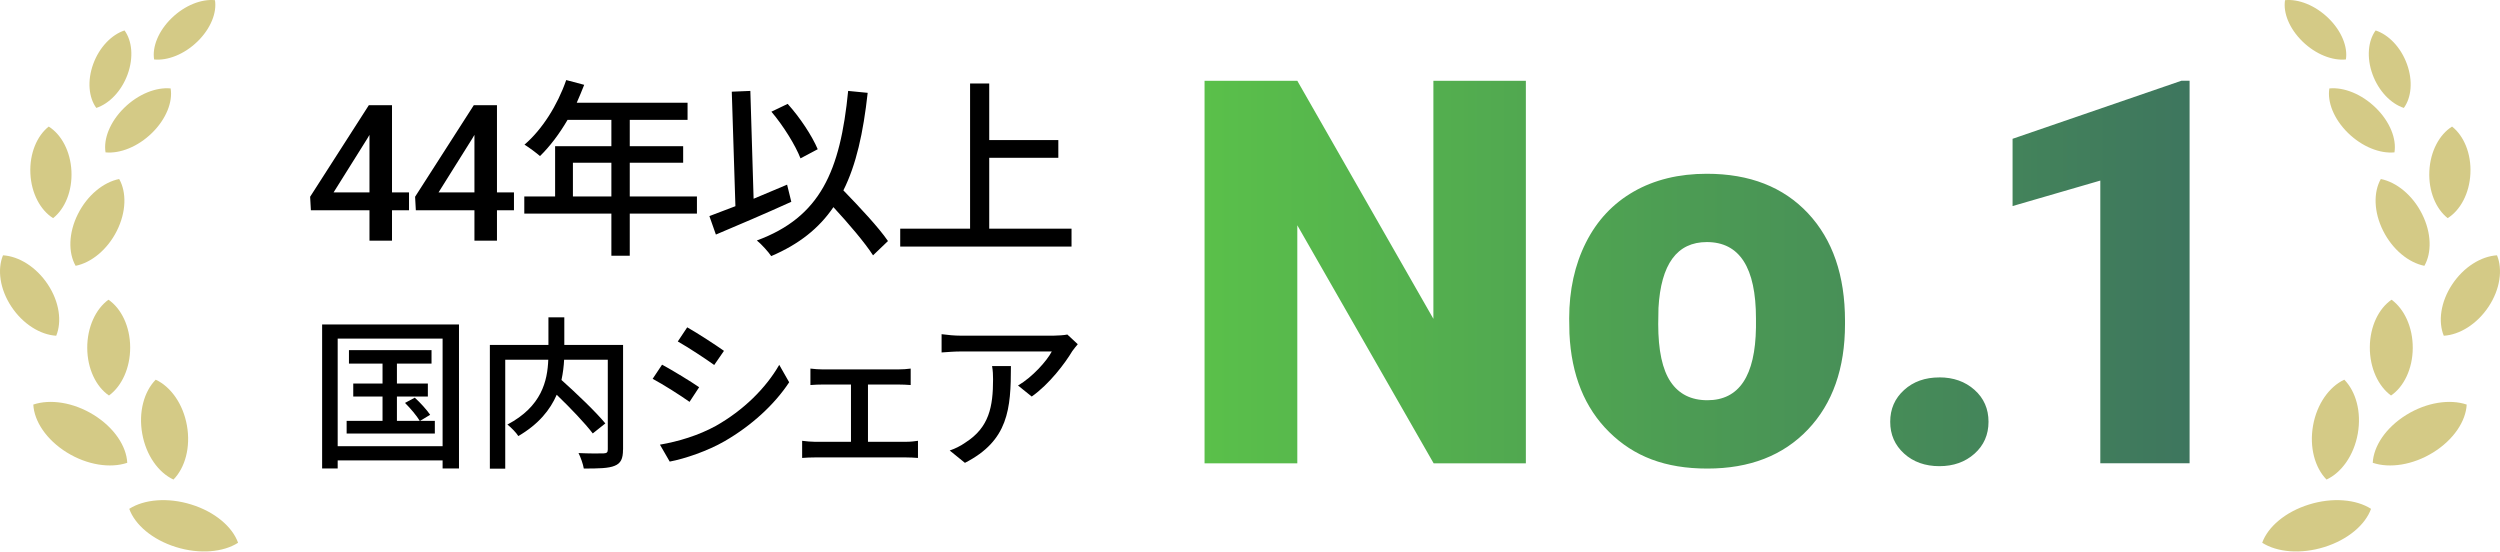
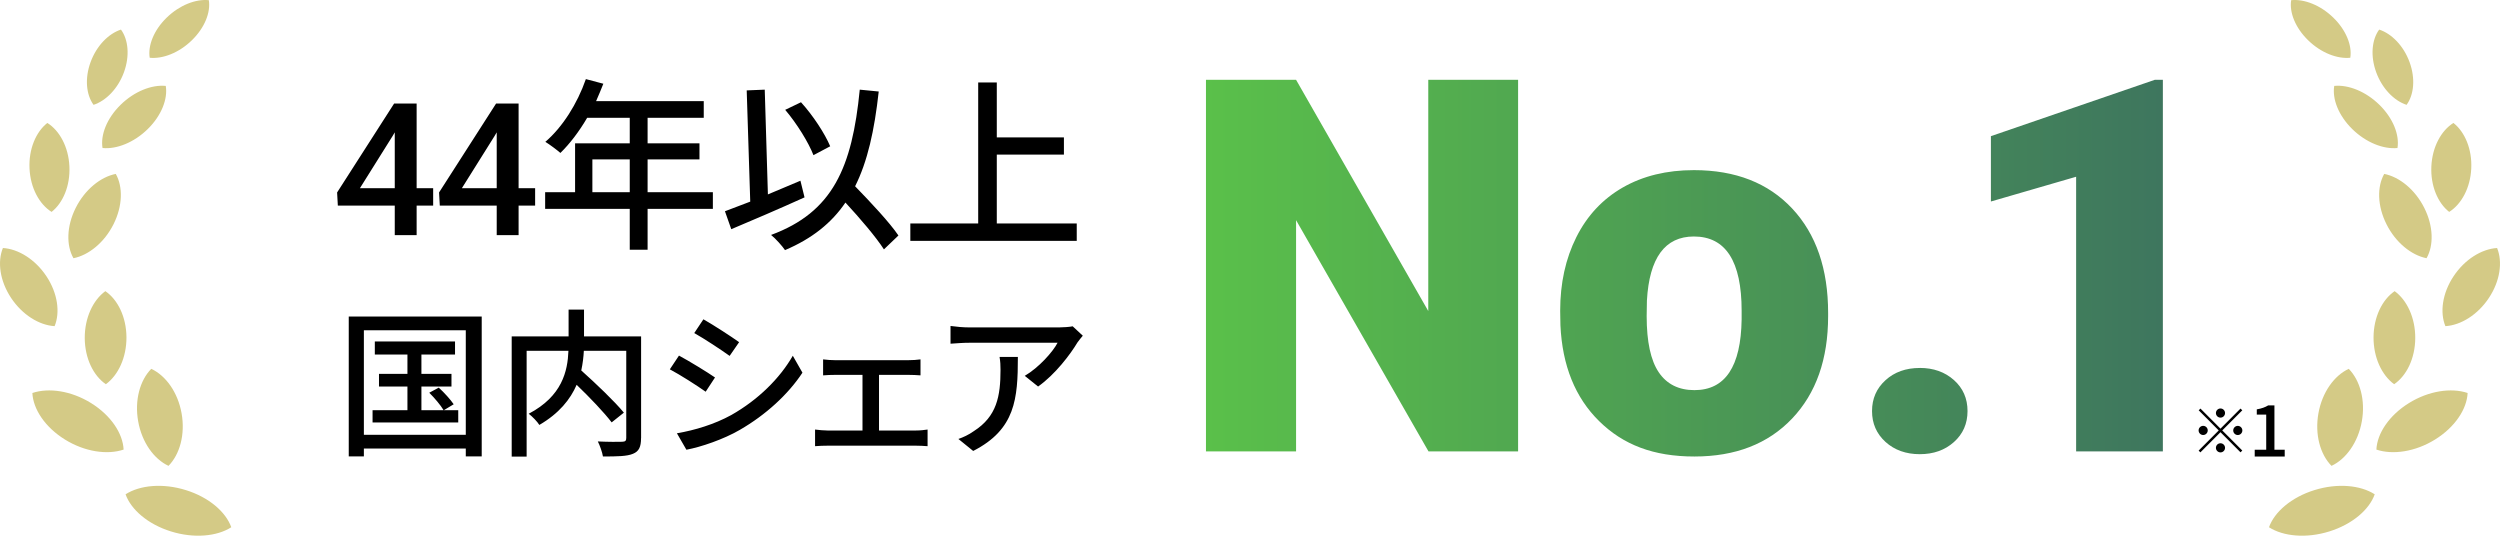
- <svg xmlns="http://www.w3.org/2000/svg" width="272" height="60" viewBox="0 0 272 60" fill="none">
-   <path d="M49.938 35.301V50.966H48.155V50.088H36.74V50.966H35.047V35.301H49.935H49.938ZM48.155 48.548V36.84H36.74V48.548H48.155ZM47.31 45.79V47.168H37.714V45.79H41.62V43.142H38.434V41.727H41.62V39.561H37.966V38.094H46.95V39.561H43.185V41.727H46.551V43.142H43.185V45.79H45.668C45.343 45.236 44.66 44.43 44.065 43.838L45.128 43.266C45.741 43.82 46.461 44.626 46.801 45.129L45.703 45.79H47.306H47.31Z" fill="black" />
-   <path d="M67.783 48.921C67.783 49.906 67.548 50.406 66.883 50.674C66.218 50.96 65.099 50.977 63.517 50.977C63.444 50.512 63.174 49.741 62.942 49.293C64.112 49.348 65.335 49.348 65.677 49.328C66.02 49.31 66.128 49.221 66.128 48.897V39.141H61.376C61.342 39.84 61.252 40.574 61.089 41.342C62.744 42.826 64.815 44.796 65.861 46.067L64.493 47.158C63.666 46.067 62.062 44.383 60.569 42.95C59.866 44.579 58.606 46.156 56.393 47.444C56.178 47.086 55.6 46.494 55.205 46.191C58.949 44.221 59.562 41.428 59.652 39.138H54.97V50.991H53.297V37.53H59.669V34.523H61.397V37.53H67.79V48.914L67.783 48.921Z" fill="black" />
-   <path d="M76.067 42.129L75.022 43.723C74.066 43.041 72.158 41.826 71.008 41.216L72.033 39.677C73.169 40.286 75.219 41.54 76.067 42.129ZM77.886 46.337C80.892 44.636 83.323 42.235 84.781 39.694L85.861 41.592C84.258 44.026 81.757 46.316 78.841 48C77.023 49.057 74.502 49.915 72.864 50.221L71.801 48.379C73.799 48.038 75.995 47.377 77.886 46.337ZM78.769 38.172L77.706 39.711C76.788 39.05 74.862 37.779 73.744 37.153L74.769 35.613C75.884 36.24 77.92 37.566 78.765 38.172H78.769Z" fill="black" />
-   <path d="M98.598 48.067C99.065 48.067 99.516 48.012 99.876 47.96V49.823C99.498 49.789 98.903 49.768 98.598 49.768H88.641C88.226 49.768 87.741 49.785 87.273 49.823V47.96C87.724 48.015 88.229 48.067 88.641 48.067H92.586V41.837H89.507C89.164 41.837 88.551 41.854 88.174 41.892V40.102C88.569 40.157 89.164 40.191 89.486 40.191H97.749C98.2 40.191 98.684 40.157 99.083 40.102V41.892C98.667 41.858 98.165 41.837 97.749 41.837H94.435V48.067H98.594H98.598Z" fill="black" />
-   <path d="M117.261 37.451C117.098 37.647 116.81 37.988 116.665 38.202C115.889 39.507 114.182 41.783 112.253 43.143L110.76 41.945C112.326 41.032 113.912 39.259 114.435 38.24H104.551C103.848 38.24 103.218 38.295 102.445 38.346V36.359C103.11 36.449 103.848 36.521 104.551 36.521H114.615C115.03 36.521 115.841 36.466 116.128 36.397L117.264 37.455L117.261 37.451ZM109.988 39.831C109.988 44.504 109.718 47.94 104.984 50.358L103.328 49.015C103.851 48.836 104.482 48.55 105.057 48.137C107.63 46.491 108.045 44.235 108.045 41.263C108.045 40.781 108.028 40.351 107.938 39.831H109.991H109.988Z" fill="black" />
-   <path d="M166.014 50.409H155.98L141.147 24.509V50.409H131.055V8.789H141.147L155.953 34.688V8.789H166.014V50.409ZM170.727 34.657C170.727 31.572 171.33 28.82 172.539 26.41C173.747 23.999 175.479 22.147 177.74 20.848C180.002 19.553 182.655 18.906 185.703 18.906C190.361 18.906 194.029 20.342 196.713 23.207C199.397 26.076 200.737 29.977 200.737 34.912V35.257C200.737 40.078 199.39 43.904 196.699 46.734C194.004 49.565 190.361 50.98 185.762 50.98C181.162 50.98 177.779 49.661 175.094 47.02C172.41 44.382 170.963 40.804 170.755 36.286L170.727 34.657ZM180.414 35.257C180.414 38.115 180.864 40.212 181.765 41.545C182.665 42.877 183.999 43.545 185.762 43.545C189.211 43.545 190.974 40.908 191.05 35.629V34.657C191.05 29.113 189.266 26.337 185.703 26.337C182.464 26.337 180.709 28.731 180.442 33.511L180.414 35.253V35.257ZM211.002 41.059C212.537 41.059 213.811 41.514 214.826 42.416C215.841 43.322 216.35 44.479 216.35 45.887C216.35 47.296 215.841 48.456 214.826 49.362C213.811 50.267 212.537 50.719 211.002 50.719C209.468 50.719 208.169 50.261 207.165 49.348C206.157 48.432 205.655 47.282 205.655 45.891C205.655 44.499 206.157 43.346 207.165 42.433C208.169 41.517 209.451 41.063 211.002 41.063V41.059ZM238.231 50.405H228.513V19.646L218.968 22.419V15.101L237.338 8.785H238.228V50.405H238.231Z" fill="url(#paint0_linear_2620_21680)" />
-   <path d="M44.501 20.932V22.875H33.824L33.742 21.407L40.128 11.448H42.091L39.965 15.072L36.294 20.932H44.501ZM42.65 11.448V26.185H40.199V11.448H42.65Z" fill="black" />
-   <path d="M55.92 20.932V22.875H45.243L45.162 21.407L51.548 11.448H53.51L51.385 15.072L47.714 20.932H55.92ZM54.07 11.448V26.185H51.619V11.448H54.07Z" fill="black" />
-   <path d="M62.333 21.376V17.707H66.518V21.376H62.333ZM75.827 21.376H68.518V17.707H74.328V15.904H68.518V13.043H74.807V11.178H62.749C63.02 10.556 63.311 9.872 63.561 9.229L61.604 8.711C60.646 11.468 58.98 14.1 57.064 15.738C57.543 16.028 58.376 16.65 58.751 16.981C59.813 15.945 60.854 14.577 61.749 13.043H66.518V15.904H60.396V21.376H57.043V23.241H66.518V27.822H68.518V23.241H75.827V21.376Z" fill="black" />
-   <path d="M88.968 16.235C88.364 14.805 87.052 12.794 85.698 11.302L83.928 12.152C85.219 13.665 86.552 15.821 87.094 17.23L88.968 16.235ZM85.636 20.091C84.428 20.609 83.2 21.127 81.992 21.625L81.638 9.892L79.618 9.975L80.013 22.433C78.951 22.848 77.972 23.221 77.181 23.511L77.889 25.521C80.201 24.547 83.262 23.241 86.094 21.956L85.636 20.091ZM96.611 26.226C95.611 24.755 93.529 22.537 91.759 20.712C93.154 17.935 93.924 14.453 94.403 10.1L92.279 9.892C91.425 18.619 89.26 23.614 82.346 26.164C82.846 26.558 83.637 27.449 83.908 27.864C86.927 26.578 89.114 24.837 90.676 22.537C92.342 24.34 94.091 26.392 94.987 27.781L96.611 26.226Z" fill="black" />
-   <path d="M107.628 24.879V17.168H115.146V15.24H107.628V9.084H105.545V24.879H97.944V26.827H116.582V24.879H107.628Z" fill="black" />
-   <path d="M20.825 54.895C18.248 54.088 15.673 54.332 14.062 55.361C14.673 57.08 16.565 58.716 19.142 59.519C21.717 60.324 24.294 60.082 25.903 59.052C25.293 57.334 23.4 55.696 20.825 54.895Z" fill="#D4CA86" />
-   <path d="M18.873 52.176C20.136 50.891 20.759 48.663 20.339 46.298C19.919 43.934 18.568 42.065 16.941 41.309C15.679 42.592 15.053 44.821 15.475 47.186C15.894 49.549 17.247 51.421 18.873 52.176Z" fill="#D4CA86" />
-   <path d="M10.203 45.146C7.98 43.766 5.456 43.399 3.625 44.016C3.712 45.821 5.043 47.844 7.267 49.224C9.49 50.604 12.014 50.97 13.845 50.353C13.758 48.546 12.427 46.527 10.203 45.146Z" fill="#D4CA86" />
-   <path d="M11.799 32.609C10.418 33.612 9.48 35.599 9.492 37.867C9.504 40.136 10.463 42.084 11.856 43.032C13.238 42.027 14.175 40.042 14.163 37.773C14.15 35.506 13.191 33.558 11.799 32.609Z" fill="#D4CA86" />
-   <path d="M8.227 28.921C9.928 28.581 11.682 27.172 12.713 25.116C13.746 23.06 13.779 20.905 12.966 19.477C11.264 19.818 9.51 21.226 8.479 23.285C7.447 25.338 7.412 27.494 8.227 28.921Z" fill="#D4CA86" />
-   <path d="M5.778 23.734C7.06 22.725 7.877 20.793 7.773 18.624C7.671 16.455 6.674 14.628 5.302 13.77C4.02 14.778 3.201 16.708 3.306 18.878C3.407 21.046 4.405 22.875 5.778 23.734Z" fill="#D4CA86" />
-   <path d="M18.565 9.621C16.998 9.467 15.044 10.229 13.502 11.744C11.96 13.259 11.242 15.122 11.483 16.578C13.052 16.732 15.005 15.97 16.547 14.455C18.089 12.941 18.807 11.079 18.565 9.621Z" fill="#D4CA86" />
-   <path d="M13.884 8.09C14.551 6.254 14.371 4.436 13.548 3.312C12.149 3.769 10.811 5.13 10.142 6.966C9.474 8.8 9.655 10.619 10.479 11.743C11.877 11.284 13.215 9.925 13.884 8.09Z" fill="#D4CA86" />
-   <path d="M21.487 4.513C22.93 3.108 23.608 1.378 23.388 0.019C21.93 -0.128 20.109 0.572 18.666 1.978C17.225 3.381 16.549 5.113 16.767 6.469C18.225 6.618 20.047 5.918 21.487 4.513Z" fill="#D4CA86" />
-   <path d="M5.205 30.948C3.944 29.042 2.049 27.882 0.327 27.777C-0.309 29.314 -0.022 31.455 1.237 33.359C2.497 35.265 4.394 36.426 6.116 36.529C6.75 34.992 6.465 32.851 5.205 30.948Z" fill="#D4CA86" />
-   <path d="M251.207 54.895C253.783 54.088 256.359 54.332 257.969 55.361C257.358 57.08 255.466 58.716 252.889 59.519C250.314 60.324 247.738 60.082 246.128 59.052C246.739 57.334 248.631 55.696 251.207 54.895Z" fill="#D4CA86" />
-   <path d="M253.127 52.176C251.864 50.891 251.241 48.663 251.661 46.298C252.081 43.934 253.432 42.065 255.059 41.309C256.321 42.592 256.947 44.821 256.526 47.186C256.106 49.549 254.753 51.421 253.127 52.176Z" fill="#D4CA86" />
-   <path d="M261.797 45.146C264.02 43.766 266.544 43.399 268.375 44.016C268.288 45.821 266.957 47.844 264.733 49.224C262.51 50.604 259.986 50.97 258.155 50.353C258.242 48.546 259.573 46.527 261.797 45.146Z" fill="#D4CA86" />
-   <path d="M260.201 32.609C261.582 33.612 262.52 35.599 262.508 37.867C262.496 40.136 261.537 42.084 260.144 43.032C258.762 42.027 257.824 40.042 257.837 37.773C257.85 35.506 258.809 33.558 260.201 32.609Z" fill="#D4CA86" />
-   <path d="M263.773 28.921C262.072 28.581 260.318 27.172 259.288 25.116C258.254 23.06 258.221 20.905 259.034 19.477C260.736 19.818 262.49 21.226 263.521 23.285C264.553 25.338 264.588 27.494 263.773 28.921Z" fill="#D4CA86" />
-   <path d="M266.308 23.734C265.026 22.725 264.209 20.793 264.313 18.624C264.415 16.455 265.412 14.628 266.784 13.77C268.066 14.778 268.885 16.708 268.78 18.878C268.679 21.046 267.681 22.875 266.308 23.734Z" fill="#D4CA86" />
-   <path d="M253.435 9.621C255.002 9.467 256.956 10.229 258.498 11.744C260.04 13.259 260.758 15.122 260.517 16.578C258.948 16.732 256.995 15.97 255.453 14.455C253.911 12.941 253.193 11.079 253.435 9.621Z" fill="#D4CA86" />
-   <path d="M258.132 8.09C257.465 6.254 257.645 4.436 258.468 3.312C259.867 3.769 261.205 5.13 261.874 6.966C262.542 8.8 262.36 10.619 261.537 11.743C260.139 11.284 258.801 9.925 258.132 8.09Z" fill="#D4CA86" />
-   <path d="M250.513 4.513C249.07 3.108 248.392 1.378 248.612 0.019C250.07 -0.128 251.891 0.572 253.334 1.978C254.775 3.381 255.451 5.113 255.233 6.469C253.775 6.618 251.954 5.918 250.513 4.513Z" fill="#D4CA86" />
-   <path d="M266.795 30.948C268.056 29.042 269.951 27.882 271.673 27.777C272.309 29.314 272.022 31.455 270.763 33.359C269.503 35.265 267.606 36.426 265.884 36.529C265.25 34.992 265.535 32.851 266.795 30.948Z" fill="#D4CA86" />
-   <defs>
-     <linearGradient id="paint0_linear_2620_21680" x1="131.055" y1="29.884" x2="238.235" y2="29.884" gradientUnits="userSpaceOnUse">
-       <stop stop-color="#5AC04A" />
-       <stop offset="1" stop-color="#3E765E" />
-     </linearGradient>
-   </defs>
+ <svg xmlns="http://www.w3.org/2000/svg" clip-rule="evenodd" fill-rule="evenodd" height="60" stroke-linejoin="round" stroke-miterlimit="2" viewBox="0 0 280 60" width="280">
+   <linearGradient id="a" gradientUnits="userSpaceOnUse" x1="135.068" x2="242.248" y1="30.034" y2="30.034">
+     <stop offset="0" stop-color="#5ac04a" />
+     <stop offset="1" stop-color="#3e765e" />
+   </linearGradient>
+   <path d="m53.952 35.45v15.665h-1.784v-.878h-11.414v.878h-1.694v-15.665zm-1.784 13.248v-11.709h-11.414v11.709zm-.845-2.759v1.378h-9.596v-1.378h3.906v-2.648h-3.186v-1.415h3.186v-2.166h-3.653v-1.467h8.983v1.467h-3.764v2.166h3.366v1.415h-3.366v2.648h2.483c-.326-.554-1.008-1.36-1.604-1.952l1.063-.572c.613.554 1.334 1.36 1.673 1.863l-1.098.661zm20.474 3.131c0 .985-.236 1.485-.901 1.753-.665.286-1.783.303-3.366.303-.073-.465-.343-1.236-.575-1.684 1.171.055 2.393.055 2.736.035.343-.017.45-.107.45-.431v-9.756h-4.751c-.035.699-.125 1.433-.288 2.201 1.656 1.484 3.727 3.454 4.772 4.725l-1.368 1.091c-.827-1.091-2.431-2.775-3.923-4.208-.703 1.629-1.964 3.206-4.177 4.494-.214-.358-.793-.95-1.188-1.253 3.744-1.97 4.357-4.763 4.447-7.053h-4.682v11.853h-1.673v-13.461h6.372v-3.007h1.728v3.007h6.393v11.385zm8.284-6.792-1.046 1.594c-.956-.682-2.864-1.897-4.014-2.507l1.025-1.539c1.136.609 3.186 1.863 4.035 2.452zm1.818 4.208c3.006-1.701 5.437-4.102 6.895-6.643l1.08 1.898c-1.603 2.434-4.103 4.724-7.019 6.408-1.818 1.057-4.34 1.915-5.978 2.221l-1.063-1.842c1.998-.341 4.194-1.002 6.085-2.042zm.883-8.165-1.063 1.539c-.918-.661-2.843-1.932-3.962-2.558l1.025-1.54c1.115.627 3.152 1.953 3.997 2.559zm19.829 9.895c.468 0 .918-.055 1.278-.107v1.863c-.377-.034-.973-.055-1.278-.055h-9.956c-.416 0-.901.017-1.368.055v-1.863c.45.055.956.107 1.368.107h3.944v-6.23h-3.079c-.342 0-.955.017-1.333.055v-1.79c.395.055.991.089 1.313.089h8.263c.45 0 .935-.034 1.333-.089v1.79c-.415-.034-.918-.055-1.333-.055h-3.314v6.23zm18.663-10.616c-.163.197-.451.537-.596.751-.776 1.305-2.483 3.581-4.412 4.941l-1.493-1.198c1.566-.913 3.152-2.686 3.675-3.705h-9.884c-.703 0-1.333.055-2.106.106v-1.987c.665.09 1.403.162 2.106.162h10.064c.415 0 1.226-.055 1.513-.124zm-7.273 2.38c0 4.673-.27 8.109-5.004 10.527l-1.656-1.343c.523-.179 1.154-.465 1.729-.878 2.573-1.646 2.988-3.902 2.988-6.874 0-.482-.017-.912-.107-1.432zm-69.788-16.956h-6.376l-.081-1.467 6.385-9.96h2.522v9.484h1.851v1.943h-1.851v3.31h-2.45zm0-8.202-.234.399-3.671 5.86h3.905zm11.419 8.202h-6.375l-.082-1.467 6.386-9.96h2.522v9.484h1.851v1.943h-1.851v3.31h-2.451zm0-8.202-.234.399-3.67 5.86h3.904zm24.209 6.703v1.865h-7.31v4.581h-1.999v-4.581h-9.476v-1.865h3.353v-5.472h6.123v-2.861h-4.769c-.896 1.534-1.937 2.902-2.999 3.938-.375-.331-1.208-.953-1.687-1.243 1.916-1.638 3.582-4.27 4.54-7.027l1.958.518c-.25.643-.542 1.327-.813 1.949h12.058v1.865h-6.289v2.861h5.81v1.803h-5.81v3.669zm-13.495 0h4.186v-3.669h-4.186zm26.636-5.141-1.875.995c-.541-1.409-1.874-3.565-3.165-5.078l1.77-.85c1.354 1.492 2.666 3.503 3.27 4.933zm-3.333 3.856.459 1.865c-2.833 1.285-5.894 2.591-8.206 3.565l-.708-2.01c.792-.29 1.77-.663 2.833-1.078l-.396-12.458 2.02-.083.354 11.733c1.208-.498 2.437-1.016 3.644-1.534zm10.975 6.135-1.624 1.555c-.896-1.389-2.645-3.441-4.311-5.244-1.562 2.3-3.748 4.042-6.768 5.327-.271-.415-1.062-1.306-1.562-1.7 6.914-2.55 9.08-7.545 9.934-16.272l2.124.208c-.479 4.353-1.25 7.835-2.645 10.613 1.77 1.824 3.853 4.042 4.852 5.513zm11.017-1.347h8.954v1.948h-18.638v-1.948h7.601v-15.795h2.083v6.156h7.518v1.928h-7.518z" />
+   <path d="m170.027 50.558h-10.034l-14.833-25.9v25.9h-10.092v-41.62h10.092l14.806 25.899v-25.899h10.061zm4.713-15.752c0-3.085.603-5.837 1.812-8.247 1.208-2.411 2.94-4.263 5.201-5.562 2.262-1.294 4.915-1.942 7.963-1.942 4.658 0 8.326 1.436 11.01 4.301 2.684 2.869 4.024 6.77 4.024 11.705v.345c0 4.821-1.347 8.647-4.038 11.477-2.695 2.831-6.338 4.246-10.937 4.246-4.6 0-7.983-1.319-10.668-3.96-2.684-2.638-4.131-6.216-4.339-10.734zm9.687.6c0 2.858.45 4.955 1.351 6.288.9 1.332 2.234 2.001 3.997 2.001 3.449 0 5.212-2.638 5.288-7.917v-.972c0-5.544-1.784-8.319-5.347-8.319-3.239 0-4.994 2.393-5.261 7.173l-.028 1.742zm30.588 5.802c1.535 0 2.809.455 3.824 1.357 1.015.906 1.524 2.063 1.524 3.471 0 1.409-.509 2.569-1.524 3.475s-2.289 1.357-3.824 1.357c-1.534 0-2.833-.458-3.837-1.371-1.008-.916-1.51-2.066-1.51-3.457 0-1.392.502-2.545 1.51-3.458 1.004-.916 2.286-1.37 3.837-1.37zm27.229 9.346h-9.718v-30.758l-9.545 2.772v-7.318l18.37-6.316h.89v41.62z" fill="url(#a)" fill-rule="nonzero" />
+   <path d="m20.825 54.895c2.575.801 4.468 2.439 5.078 4.157-1.609 1.03-4.186 1.272-6.761.467-2.577-.803-4.469-2.439-5.079-4.158 1.61-1.029 4.185-1.273 6.762-.466zm-1.952-2.719c-1.626-.755-2.979-2.627-3.398-4.99-.422-2.365.204-4.594 1.466-5.877 1.627.756 2.978 2.625 3.398 4.989.42 2.365-.203 4.593-1.466 5.878zm-8.67-7.03c2.224 1.381 3.555 3.4 3.642 5.207-1.831.617-4.355.251-6.578-1.129-2.224-1.38-3.555-3.403-3.642-5.208 1.831-.617 4.355-.25 6.578 1.13zm1.596-12.537c1.392.949 2.351 2.897 2.364 5.164.013 2.269-.925 4.254-2.307 5.259-1.393-.948-2.352-2.896-2.364-5.164-.012-2.269.926-4.256 2.307-5.259zm-3.572-3.688c-.815-1.427-.78-3.583.252-5.636 1.031-2.059 2.785-3.467 4.487-3.808.813 1.428.78 3.583-.253 5.639-1.031 2.056-2.785 3.465-4.486 3.805zm-2.449-5.187c-1.373-.859-2.371-2.688-2.472-4.856-.105-2.17.714-4.1 1.996-5.108 1.372.858 2.369 2.685 2.471 4.854.104 2.169-.713 4.101-1.995 5.11zm12.787-14.113c.242 1.458-.476 3.32-2.018 4.834-1.542 1.515-3.495 2.277-5.064 2.123-.241-1.456.477-3.319 2.019-4.834s3.496-2.277 5.063-2.123zm-4.681-1.531c-.669 1.835-2.007 3.194-3.405 3.653-.824-1.124-1.005-2.943-.337-4.777.669-1.836 2.007-3.197 3.406-3.653.823 1.123 1.003 2.941.336 4.777zm7.603-3.577c-1.44 1.405-3.262 2.105-4.72 1.956-.218-1.356.458-3.088 1.899-4.491 1.443-1.406 3.264-2.106 4.722-1.959.22 1.359-.458 3.089-1.901 4.494zm-16.282 26.435c1.26 1.903 1.545 4.044.911 5.581-1.722-.103-3.619-1.264-4.879-3.17-1.259-1.904-1.546-4.045-.91-5.582 1.722.105 3.617 1.265 4.878 3.171z" fill="#d4ca86" />
+   <path d="m259.207 54.895c2.576-.807 5.152-.563 6.762.466-.611 1.719-2.503 3.355-5.08 4.158-2.575.805-5.151.563-6.761-.467.611-1.718 2.503-3.356 5.079-4.157zm1.92-2.719c-1.263-1.285-1.886-3.513-1.466-5.878.42-2.364 1.771-4.233 3.398-4.989 1.262 1.283 1.888 3.512 1.467 5.877-.42 2.363-1.773 4.235-3.399 4.99zm8.67-7.03c2.223-1.38 4.747-1.747 6.578-1.13-.087 1.805-1.418 3.828-3.642 5.208-2.223 1.38-4.747 1.746-6.578 1.129.087-1.807 1.418-3.826 3.642-5.207zm-1.596-12.537c1.381 1.003 2.319 2.99 2.307 5.259-.012 2.268-.971 4.216-2.364 5.164-1.382-1.005-2.32-2.99-2.307-5.259.013-2.267.972-4.215 2.364-5.164zm3.572-3.688c-1.701-.34-3.455-1.749-4.485-3.805-1.034-2.056-1.067-4.211-.254-5.639 1.702.341 3.456 1.749 4.487 3.808 1.032 2.053 1.067 4.209.252 5.636zm2.535-5.187c-1.282-1.009-2.099-2.941-1.995-5.11.102-2.169 1.099-3.996 2.471-4.854 1.282 1.008 2.101 2.938 1.996 5.108-.101 2.168-1.099 3.997-2.472 4.856zm-12.873-14.113c1.567-.154 3.521.608 5.063 2.123s2.26 3.378 2.019 4.834c-1.569.154-3.522-.608-5.064-2.123-1.542-1.514-2.26-3.376-2.018-4.834zm4.697-1.531c-.667-1.836-.487-3.654.336-4.777 1.399.456 2.737 1.817 3.406 3.653.668 1.834.486 3.653-.337 4.777-1.398-.459-2.736-1.818-3.405-3.653zm-7.619-3.577c-1.443-1.405-2.121-3.135-1.901-4.494 1.458-.147 3.279.553 4.722 1.959 1.441 1.403 2.117 3.135 1.899 4.491-1.458.149-3.279-.551-4.72-1.956zm16.282 26.435c1.261-1.906 3.156-3.066 4.878-3.171.636 1.537.349 3.678-.91 5.582-1.26 1.906-3.157 3.067-4.879 3.17-.634-1.537-.349-3.678.911-5.581z" fill="#d4ca86" />
+   <g fill-rule="nonzero">
+     <path d="m248.694 48.011 2.244-2.252.199.196-2.244 2.253 2.244 2.252-.199.2-2.244-2.253-2.251 2.259-.196-.199 2.251-2.259-2.244-2.253.196-.196zm-1.427.197c0 .279-.23.513-.512.513-.281 0-.511-.231-.511-.513 0-.283.23-.513.511-.513.282 0 .512.23.512.513zm1.427-1.433c-.278 0-.511-.231-.511-.513s.23-.513.511-.513.511.231.511.513-.23.513-.511.513zm0 2.869c.278 0 .511.23.511.513 0 .282-.23.513-.511.513s-.511-.231-.511-.513c0-.283.23-.513.511-.513zm1.427-1.433c0-.279.23-.513.512-.513.281 0 .511.231.511.513s-.23.513-.511.513c-.282 0-.512-.231-.512-.513z" />
+     <path d="m252.528 51.129h3.36v-.76h-1.152v-4.968h-.696c-.336.208-.728.352-1.28.448v.584h1.056v3.936h-1.288z" />
+   </g>
</svg>
